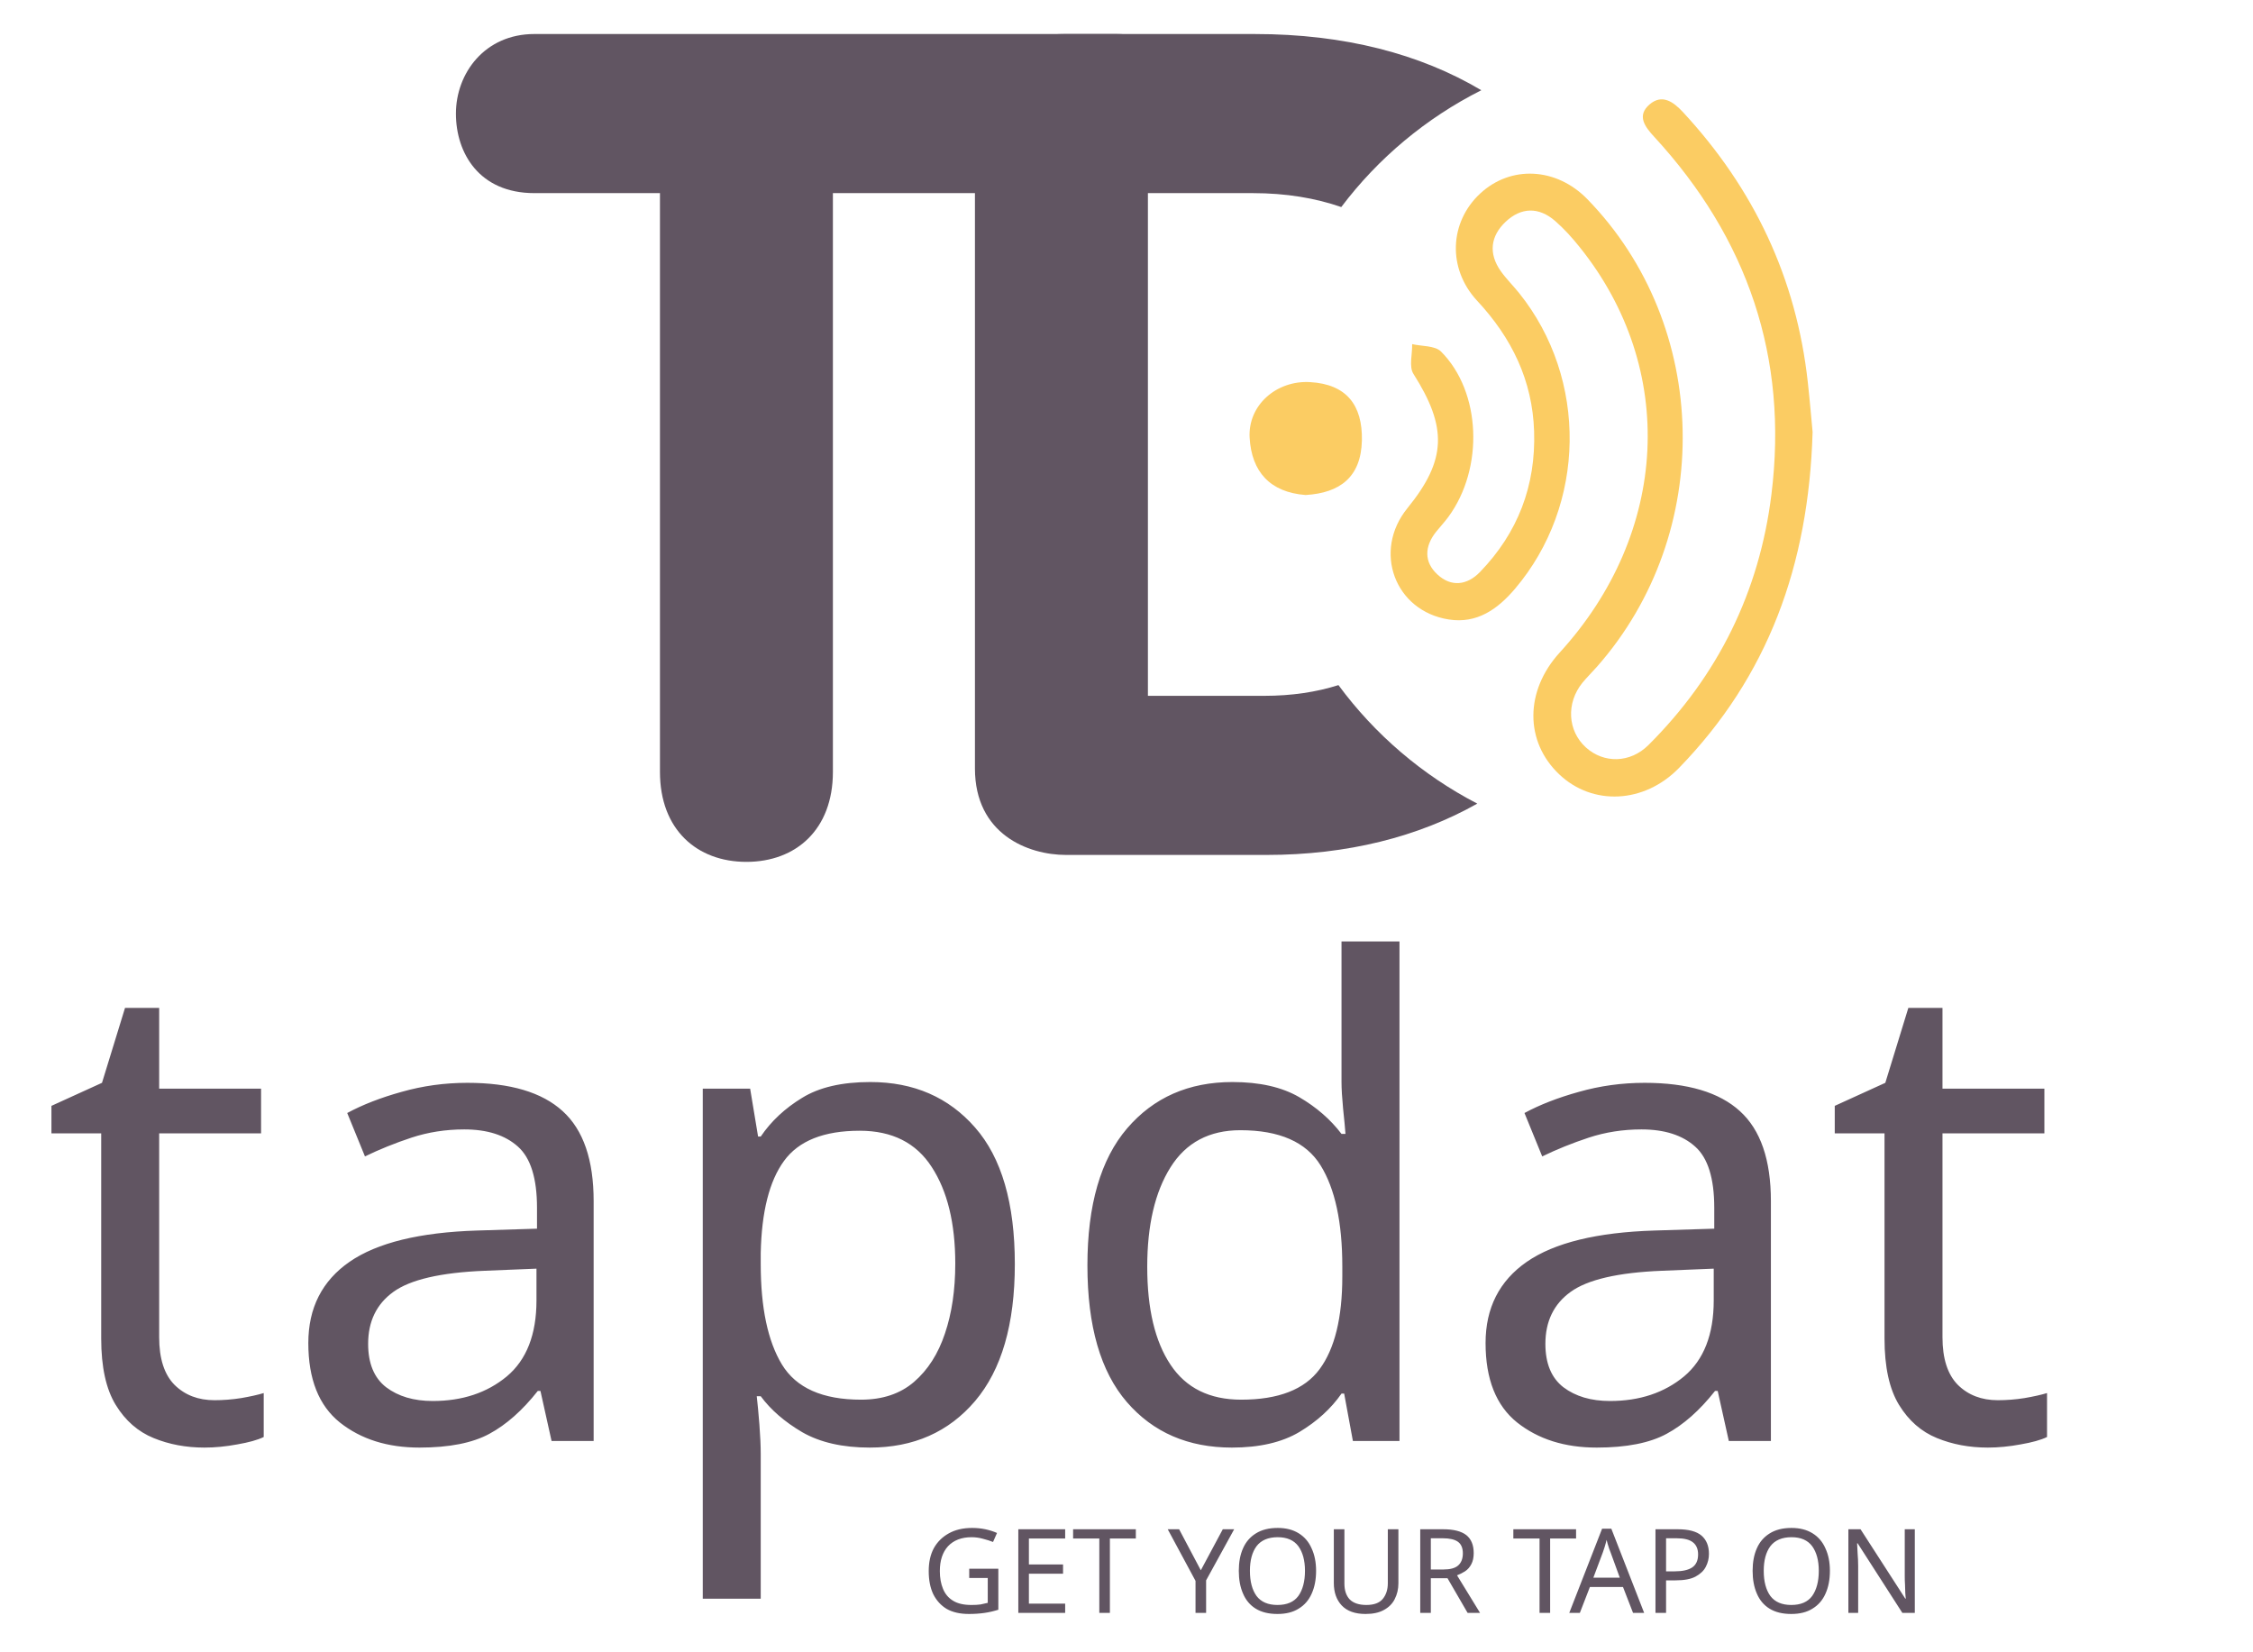
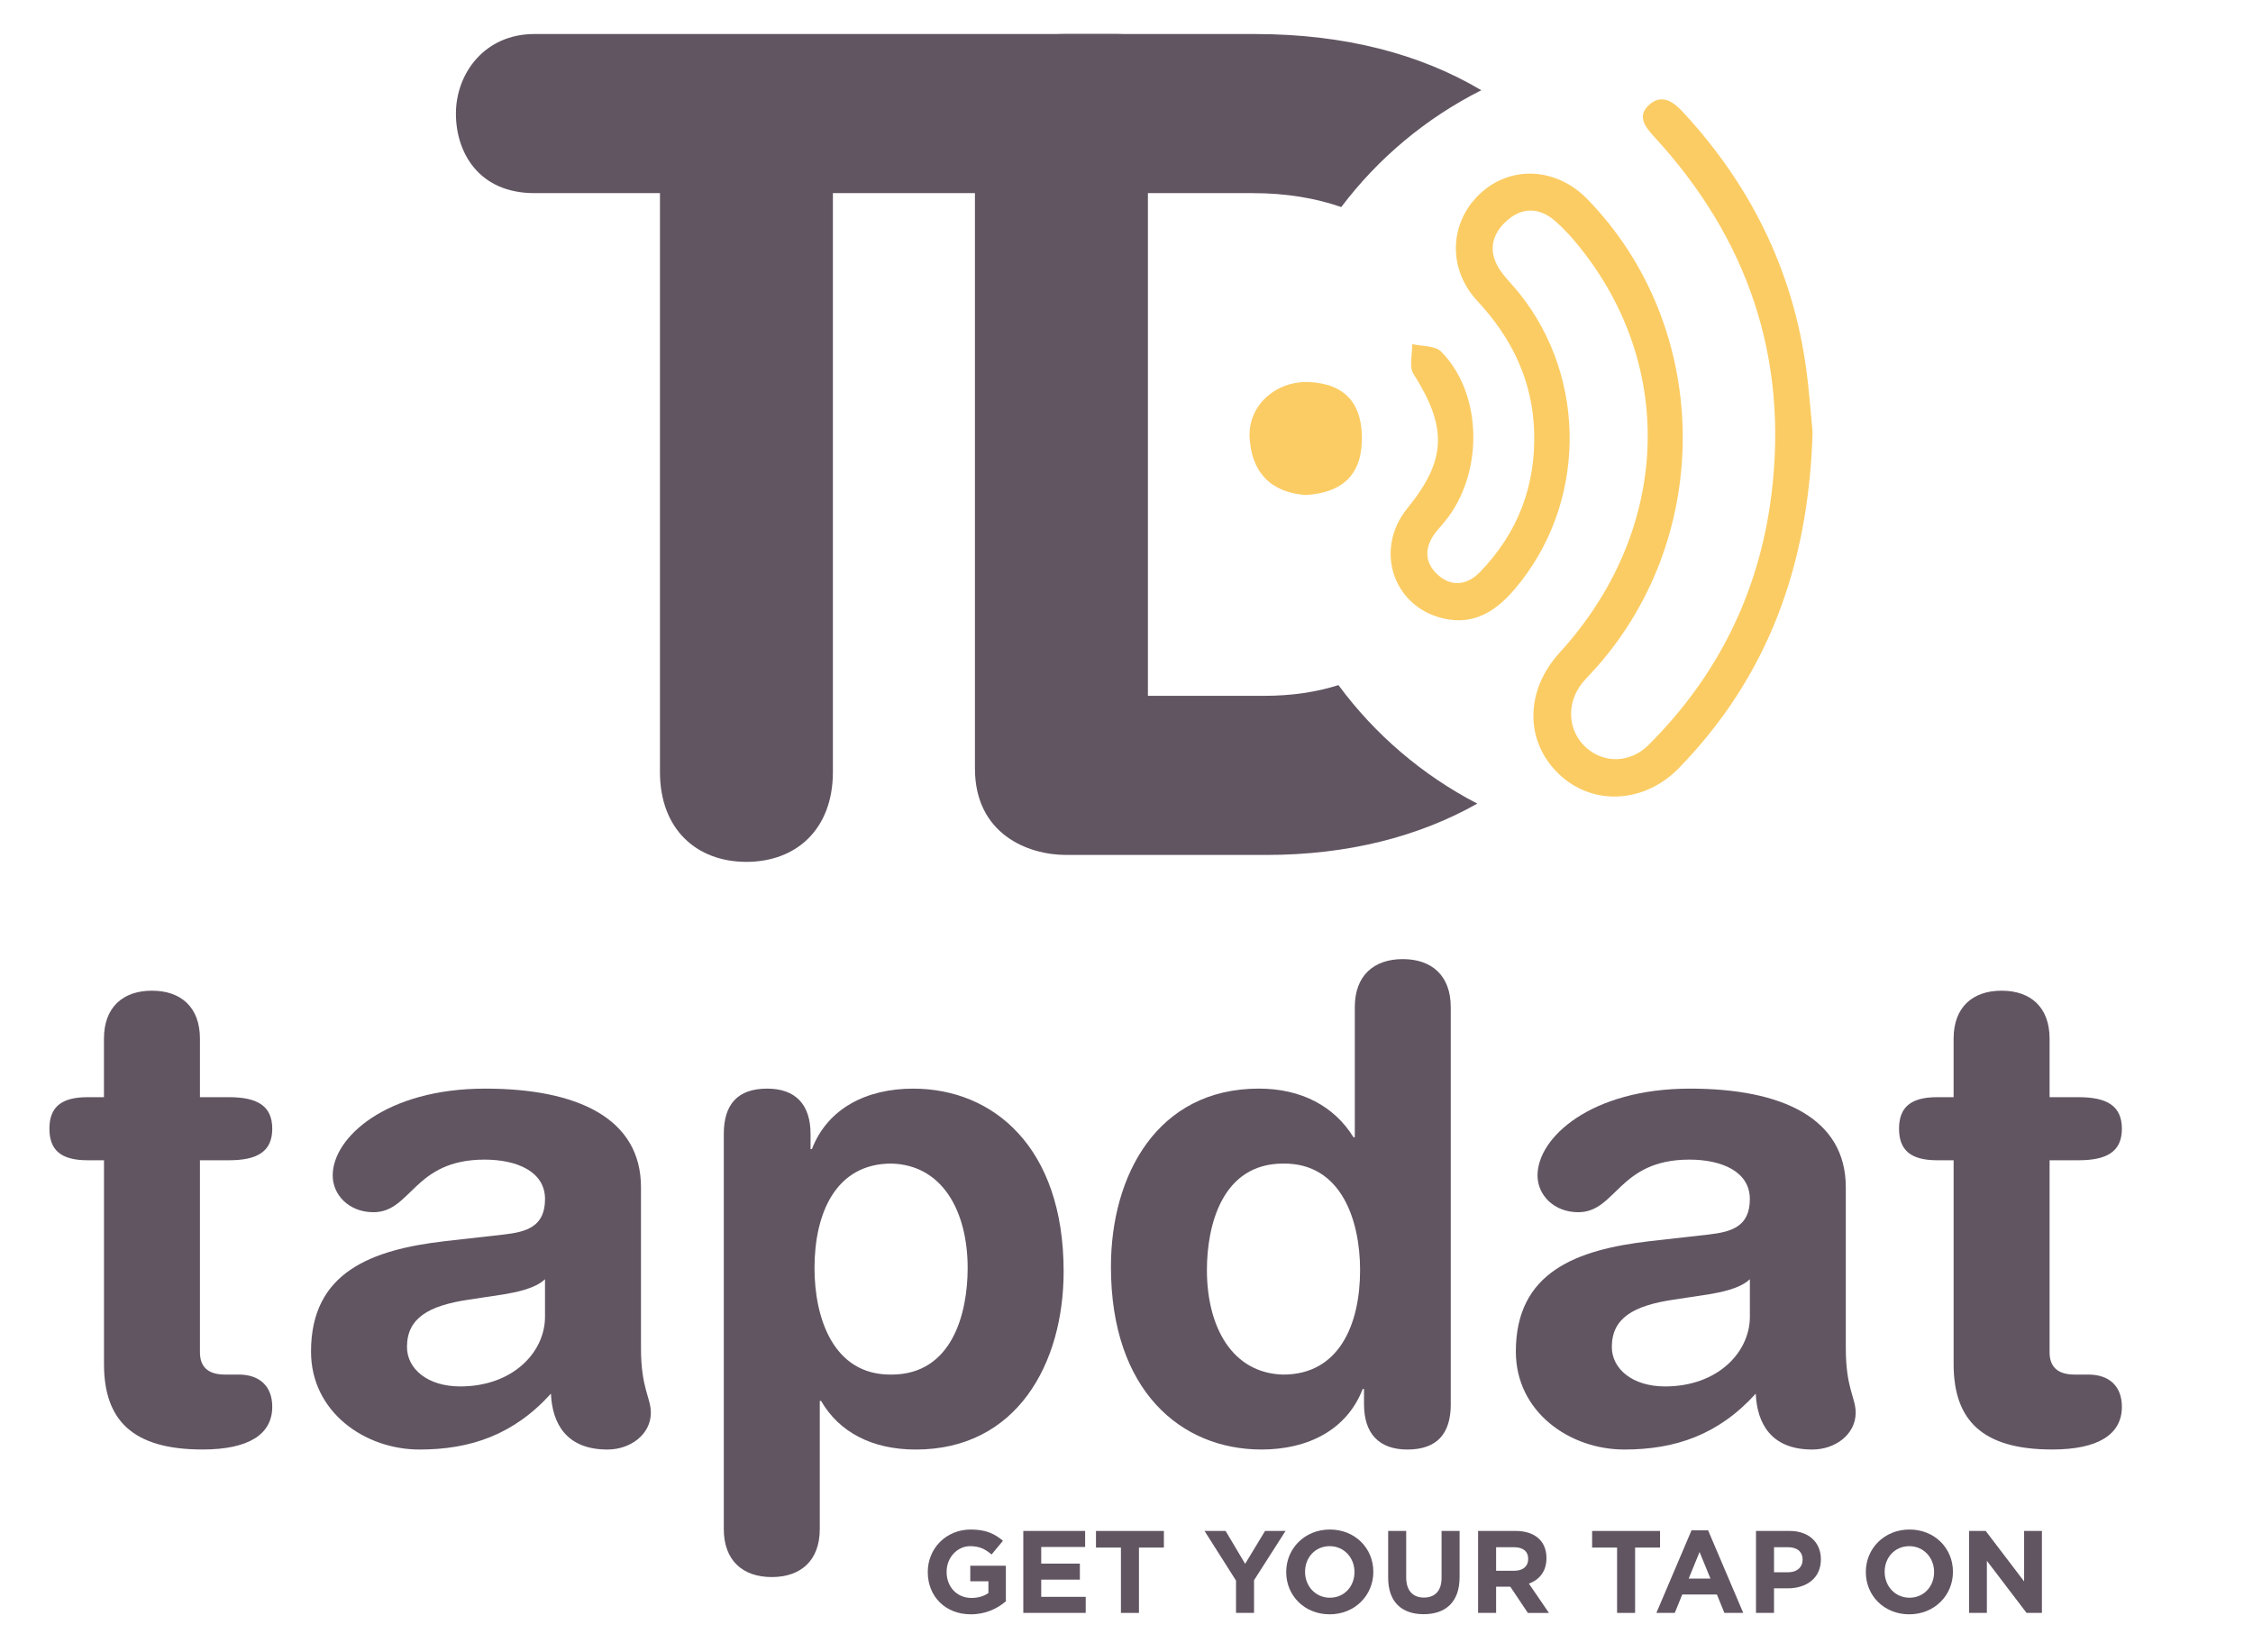
<svg xmlns="http://www.w3.org/2000/svg" version="1.1" id="Layer_1" x="0px" y="0px" width="133px" height="97.5px" viewBox="0 0 133 97.5" enable-background="new 0 0 133 97.5" xml:space="preserve">
  <g>
    <g id="VuzQff_8_">
      <g>
        <g>
-           <path fill-rule="evenodd" clip-rule="evenodd" fill="#FBCC63" d="M107.002,25.5c-0.23,7.887-2.646,14.438-7.885,19.83      c-2.055,2.113-5.102,2.246-7.07,0.381c-2.047-1.939-2.035-4.929,0.023-7.188c6.467-7.076,6.947-16.765,1.18-23.938      c-0.439-0.55-0.92-1.083-1.447-1.542c-0.961-0.837-2.004-0.815-2.918,0.045c-0.902,0.85-1.025,1.878-0.289,2.92      c0.326,0.458,0.73,0.853,1.084,1.294c4.07,5.074,3.957,12.503-0.246,17.453c-1.025,1.207-2.246,2.07-3.898,1.814      c-3.209-0.497-4.512-4.046-2.449-6.576c2.312-2.844,2.359-4.762,0.352-7.922c-0.273-0.428-0.062-1.162-0.076-1.758      c0.578,0.135,1.338,0.081,1.699,0.434c2.385,2.383,2.543,6.901,0.438,9.766c-0.223,0.305-0.484,0.58-0.719,0.873      c-0.693,0.865-0.73,1.787,0.076,2.527c0.811,0.75,1.748,0.642,2.514-0.152c2.234-2.311,3.295-5.09,3.191-8.302      c-0.098-3.011-1.322-5.513-3.357-7.7c-1.771-1.901-1.646-4.642,0.17-6.332c1.812-1.685,4.496-1.547,6.324,0.324      c7.285,7.468,7.539,19.711,0.572,27.607c-0.279,0.318-0.586,0.616-0.854,0.941c-0.973,1.199-0.881,2.84,0.203,3.822      c1.049,0.949,2.605,0.939,3.691-0.141c4.109-4.092,6.549-9.049,7.26-14.789c1.006-8.094-1.406-15.125-6.914-21.11      c-0.549-0.595-1.059-1.252-0.271-1.924c0.73-0.62,1.391-0.152,1.951,0.448c4.195,4.521,6.711,9.815,7.383,15.965      C106.844,23.693,106.936,24.816,107.002,25.5z" />
-           <path fill-rule="evenodd" clip-rule="evenodd" fill="#FBCC63" d="M77.07,29.22c-2.109-0.161-3.186-1.389-3.301-3.377      c-0.113-1.916,1.578-3.404,3.572-3.287c2.156,0.125,3.096,1.365,3.055,3.443C80.346,28.166,79.098,29.1,77.07,29.22z" />
+           <path fill="#FBCC63" d="M107.002,25.5c-0.23,7.887-2.646,14.438-7.885,19.83c-2.055,2.113-5.102,2.246-7.07,0.381      c-2.047-1.939-2.035-4.929,0.023-7.188c6.467-7.076,6.947-16.765,1.18-23.938c-0.439-0.55-0.92-1.083-1.447-1.542      c-0.961-0.837-2.004-0.815-2.918,0.045c-0.902,0.85-1.025,1.878-0.289,2.92c0.326,0.458,0.73,0.853,1.084,1.294      c4.07,5.074,3.957,12.503-0.246,17.453c-1.024,1.207-2.246,2.07-3.897,1.814c-3.209-0.497-4.513-4.046-2.449-6.576      c2.312-2.844,2.358-4.762,0.353-7.922c-0.273-0.428-0.062-1.162-0.076-1.758c0.578,0.135,1.338,0.081,1.699,0.434      c2.385,2.383,2.543,6.901,0.438,9.766c-0.223,0.305-0.484,0.58-0.719,0.873c-0.693,0.865-0.73,1.787,0.076,2.527      c0.811,0.75,1.748,0.642,2.514-0.152c2.234-2.311,3.295-5.09,3.191-8.302c-0.099-3.011-1.322-5.513-3.357-7.7      c-1.771-1.901-1.646-4.642,0.17-6.332c1.812-1.685,4.496-1.547,6.324,0.324c7.285,7.468,7.539,19.711,0.572,27.607      c-0.279,0.318-0.586,0.616-0.854,0.941c-0.974,1.199-0.881,2.84,0.203,3.822c1.049,0.949,2.604,0.939,3.69-0.141      c4.109-4.092,6.549-9.049,7.26-14.789c1.007-8.094-1.405-15.125-6.913-21.11c-0.55-0.595-1.06-1.252-0.271-1.924      c0.73-0.62,1.392-0.152,1.951,0.448c4.195,4.521,6.711,9.815,7.384,15.965C106.844,23.693,106.936,24.816,107.002,25.5z" />
+           <path fill="#FBCC63" d="M77.07,29.22c-2.109-0.161-3.187-1.389-3.301-3.377c-0.113-1.916,1.578-3.404,3.571-3.287      c2.156,0.125,3.097,1.365,3.056,3.443C80.346,28.166,79.098,29.1,77.07,29.22z" />
        </g>
      </g>
    </g>
    <g>
      <g>
        <g>
          <g>
            <path fill="#615562" d="M38.959,11.4h-7.416c-3.268,0-4.629-2.382-4.629-4.692c0-2.383,1.703-4.7,4.629-4.7H65.91       c2.926,0,4.631,2.316,4.631,4.7c0,2.31-1.363,4.692-4.631,4.692H49.168v34.167c0,3.399-2.178,5.308-5.105,5.308       s-5.104-1.908-5.104-5.308V11.4z" />
          </g>
        </g>
        <g>
-           <path fill="#615562" d="M79.012,40.441c-1.299,0.412-2.758,0.633-4.377,0.633h-6.871V11.4h6.189c1.98,0,3.709,0.297,5.225,0.822      c2.178-2.89,5.012-5.256,8.268-6.896c-3.613-2.147-8.094-3.317-13.354-3.317H62.793c-3.062,0-5.24,2.113-5.24,5.24V45.36      c0,3.88,3.133,5.106,5.379,5.106H74.77c4.756,0,8.957-1.066,12.438-3.029C83.969,45.757,81.162,43.357,79.012,40.441z" />
+           <path fill="#615562" d="M79.012,40.441c-1.299,0.412-2.758,0.633-4.377,0.633h-6.871V11.4h6.189c1.98,0,3.709,0.297,5.225,0.822      c2.178-2.89,5.012-5.256,8.268-6.896c-3.612-2.147-8.094-3.317-13.354-3.317H62.793c-3.062,0-5.24,2.113-5.24,5.24V45.36      c0,3.88,3.133,5.106,5.379,5.106H74.77c4.756,0,8.957-1.065,12.438-3.029C83.969,45.757,81.162,43.357,79.012,40.441z" />
        </g>
      </g>
    </g>
    <g>
      <g>
        <g>
          <g>
-             <text transform="matrix(1 0 0 1 2.4116 85.0586)" fill="#615562" font-family="'HelveticaRounded-Bold'" font-size="38.803">tapdat</text>
+             <g enable-background="new    ">
+               <path fill="#615562" d="M6.137,68.489h-0.97c-1.591,0-2.25-0.62-2.25-1.862c0-1.241,0.66-1.862,2.25-1.862h0.97v-3.453        c0-1.863,1.125-2.833,2.833-2.833c1.708,0,2.833,0.97,2.833,2.833v3.453h1.708c1.668,0,2.561,0.504,2.561,1.862        s-0.893,1.862-2.561,1.862h-1.708V79.82c0,0.854,0.466,1.319,1.475,1.319h0.815c1.242,0,1.979,0.698,1.979,1.901        c0,1.63-1.397,2.522-4.113,2.522c-4.113,0-5.82-1.708-5.82-5.045V68.489z" />
+               <path fill="#615562" d="M37.839,79.587c0,2.367,0.582,2.911,0.582,3.803c0,1.281-1.203,2.174-2.561,2.174        c-2.445,0-3.26-1.553-3.337-3.299c-2.211,2.444-4.772,3.299-7.76,3.299c-3.221,0-6.403-2.212-6.403-5.782        c0-4.695,3.57-6.015,7.916-6.519l3.454-0.389c1.358-0.155,2.444-0.465,2.444-2.095s-1.668-2.328-3.57-2.328        c-4.191,0-4.307,3.104-6.558,3.104c-1.436,0-2.406-1.009-2.406-2.173c0-2.25,3.182-5.122,9.002-5.122        c5.433,0,9.197,1.746,9.197,5.821V79.587z M32.173,75.513c-0.621,0.582-1.785,0.776-2.444,0.893l-2.057,0.311        c-2.367,0.35-3.647,1.087-3.647,2.794c0,1.28,1.203,2.328,3.143,2.328c3.104,0,5.005-2.018,5.005-4.113V75.513z" />
+               <path fill="#615562" d="M42.727,66.938c0-1.746,0.815-2.678,2.561-2.678c1.668,0,2.561,0.932,2.561,2.678v0.893h0.078        c0.931-2.406,3.221-3.57,5.976-3.57c4.734,0,8.886,3.454,8.886,10.788c0,5.432-2.755,10.516-8.731,10.516        c-2.6,0-4.54-1.048-5.587-2.872h-0.078v7.566c0,1.863-1.125,2.833-2.833,2.833c-1.707,0-2.833-0.97-2.833-2.833V66.938z         M52.622,68.684c-3.298,0-4.54,2.949-4.54,6.17c0,2.91,1.086,6.325,4.54,6.286c3.608,0,4.501-3.647,4.501-6.286        C57.123,71.517,55.648,68.762,52.622,68.684z" />
+               <path fill="#615562" d="M85.643,82.886c0,1.746-0.814,2.678-2.561,2.678c-1.668,0-2.561-0.932-2.561-2.678v-0.893h-0.078        c-0.932,2.406-3.221,3.57-5.976,3.57c-4.733,0-8.886-3.454-8.886-10.788c0-5.432,2.755-10.516,8.73-10.516        c2.522,0,4.463,1.048,5.588,2.872h0.078v-7.684c0-1.862,1.125-2.832,2.832-2.832s2.832,0.97,2.832,2.832V82.886z         M75.748,81.14c3.299,0,4.541-2.949,4.541-6.17c0-2.91-1.088-6.325-4.541-6.286c-3.608,0-4.501,3.647-4.501,6.286        C71.247,78.307,72.722,81.062,75.748,81.14z" />
+               <path fill="#615562" d="M108.963,79.587c0,2.367,0.582,2.911,0.582,3.803c0,1.281-1.203,2.174-2.561,2.174        c-2.445,0-3.26-1.553-3.338-3.299c-2.211,2.444-4.771,3.299-7.76,3.299c-3.221,0-6.402-2.212-6.402-5.782        c0-4.695,3.569-6.015,7.916-6.519l3.453-0.389c1.357-0.155,2.444-0.465,2.444-2.095s-1.669-2.328-3.569-2.328        c-4.191,0-4.308,3.104-6.559,3.104c-1.436,0-2.405-1.009-2.405-2.173c0-2.25,3.182-5.122,9.002-5.122        c5.433,0,9.196,1.746,9.196,5.821V79.587z M103.298,75.513c-0.62,0.582-1.784,0.776-2.444,0.893l-2.057,0.311        c-2.367,0.35-3.647,1.087-3.647,2.794c0,1.28,1.202,2.328,3.144,2.328c3.104,0,5.005-2.018,5.005-4.113V75.513z" />
+               <path fill="#615562" d="M115.326,68.489h-0.97c-1.591,0-2.251-0.62-2.251-1.862c0-1.241,0.66-1.862,2.251-1.862h0.97v-3.453        c0-1.863,1.126-2.833,2.833-2.833c1.708,0,2.833,0.97,2.833,2.833v3.453h1.707c1.668,0,2.561,0.504,2.561,1.862        s-0.893,1.862-2.561,1.862h-1.707V79.82c0,0.854,0.465,1.319,1.475,1.319h0.814c1.242,0,1.979,0.698,1.979,1.901        c0,1.63-1.396,2.522-4.113,2.522c-4.112,0-5.82-1.708-5.82-5.045V68.489z" />
+             </g>
          </g>
        </g>
        <g>
-           <text transform="matrix(1 0 0 1 54.4028 95.208)" fill="#615562" font-family="'GothamBold'" font-size="6.919">GET YOUR TAP ON</text>
+           <g enable-background="new    ">
+             <path fill="#615562" d="M57.313,95.291c-1.507,0-2.544-1.058-2.544-2.488v-0.014c0-1.376,1.071-2.503,2.537-2.503       c0.871,0,1.396,0.235,1.901,0.664l-0.671,0.809c-0.373-0.311-0.705-0.491-1.265-0.491c-0.774,0-1.39,0.685-1.39,1.507v0.015       c0,0.885,0.608,1.534,1.466,1.534c0.387,0,0.732-0.097,1.002-0.29v-0.691h-1.071v-0.919h2.101v2.101       C58.882,94.945,58.198,95.291,57.313,95.291z" />
+             <path fill="#615562" d="M60.408,95.208v-4.839h3.65v0.947h-2.592v0.981h2.281v0.947h-2.281v1.016h2.626v0.947H60.408z" />
+             <path fill="#615562" d="M67.235,91.351v3.857h-1.064v-3.857h-1.473v-0.981h4.009v0.981H67.235z" />
+             <path fill="#615562" d="M74.029,93.279v1.929h-1.064V93.3l-1.859-2.931h1.244l1.154,1.942l1.176-1.942h1.209L74.029,93.279z" />
+             <path fill="#615562" d="M78.492,95.291c-1.492,0-2.564-1.113-2.564-2.488v-0.014c0-1.376,1.086-2.503,2.579-2.503       s2.564,1.113,2.564,2.488v0.015C81.071,94.164,79.986,95.291,78.492,95.291z M79.958,92.789c0-0.83-0.608-1.521-1.466-1.521       c-0.856,0-1.451,0.678-1.451,1.507v0.015c0,0.829,0.608,1.521,1.466,1.521c0.856,0,1.451-0.678,1.451-1.507V92.789z" />
+             <path fill="#615562" d="M84.043,95.284c-1.301,0-2.096-0.726-2.096-2.149v-2.766h1.064v2.737c0,0.788,0.395,1.196,1.045,1.196       c0.649,0,1.043-0.395,1.043-1.161v-2.772h1.064v2.73C86.164,94.565,85.342,95.284,84.043,95.284z" />
+             <path fill="#615562" d="M90.193,95.208l-1.037-1.549h-0.837v1.549h-1.064v-4.839h2.212c1.141,0,1.824,0.602,1.824,1.597v0.015       c0,0.78-0.421,1.271-1.036,1.499l1.183,1.729H90.193z M90.213,92.021c0-0.456-0.317-0.691-0.836-0.691h-1.058v1.39h1.079       c0.518,0,0.814-0.276,0.814-0.685V92.021z" />
+             <path fill="#615562" d="M96.524,91.351v3.857H95.46v-3.857h-1.473v-0.981h4.009v0.981H96.524z" />
+             <path fill="#615562" d="M101.795,95.208l-0.441-1.085h-2.047l-0.442,1.085h-1.085l2.074-4.873h0.98l2.074,4.873H101.795z        M100.33,91.613l-0.643,1.569h1.285L100.33,91.613z" />
+             <path fill="#615562" d="M105.533,93.757h-0.809v1.451h-1.064v-4.839h1.977c1.154,0,1.854,0.685,1.854,1.673v0.014       C107.49,93.176,106.619,93.757,105.533,93.757z M106.411,92.062c0-0.477-0.331-0.732-0.864-0.732h-0.822v1.479h0.844       c0.531,0,0.843-0.318,0.843-0.732V92.062z" />
+             <path fill="#615562" d="M112.708,95.291c-1.493,0-2.564-1.113-2.564-2.488v-0.014c0-1.376,1.085-2.503,2.579-2.503       c1.492,0,2.564,1.113,2.564,2.488v0.015C115.287,94.164,114.201,95.291,112.708,95.291z M114.174,92.789       c0-0.83-0.608-1.521-1.466-1.521c-0.856,0-1.452,0.678-1.452,1.507v0.015c0,0.829,0.609,1.521,1.467,1.521       c0.856,0,1.451-0.678,1.451-1.507V92.789z" />
+             <path fill="#615562" d="M119.633,95.208l-2.343-3.076v3.076h-1.051v-4.839h0.981l2.268,2.979v-2.979h1.051v4.839H119.633z" />
+           </g>
        </g>
      </g>
    </g>
  </g>
</svg>
